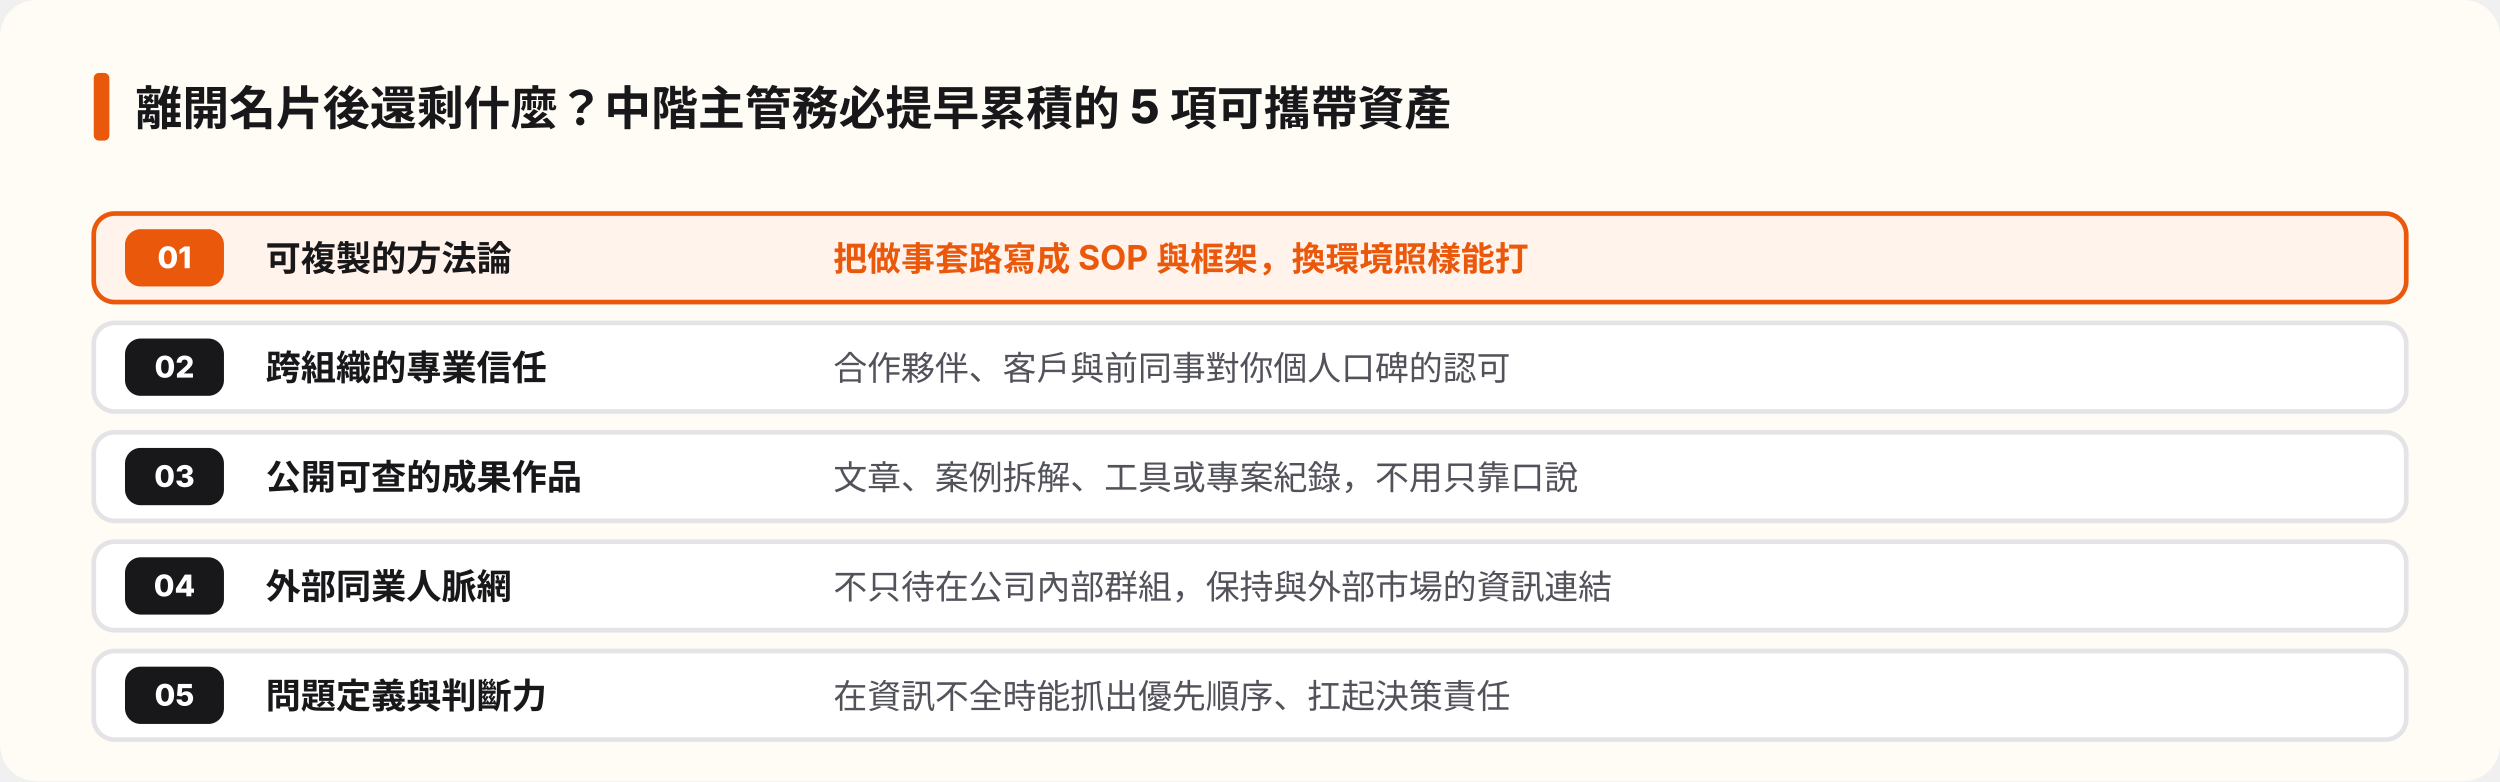
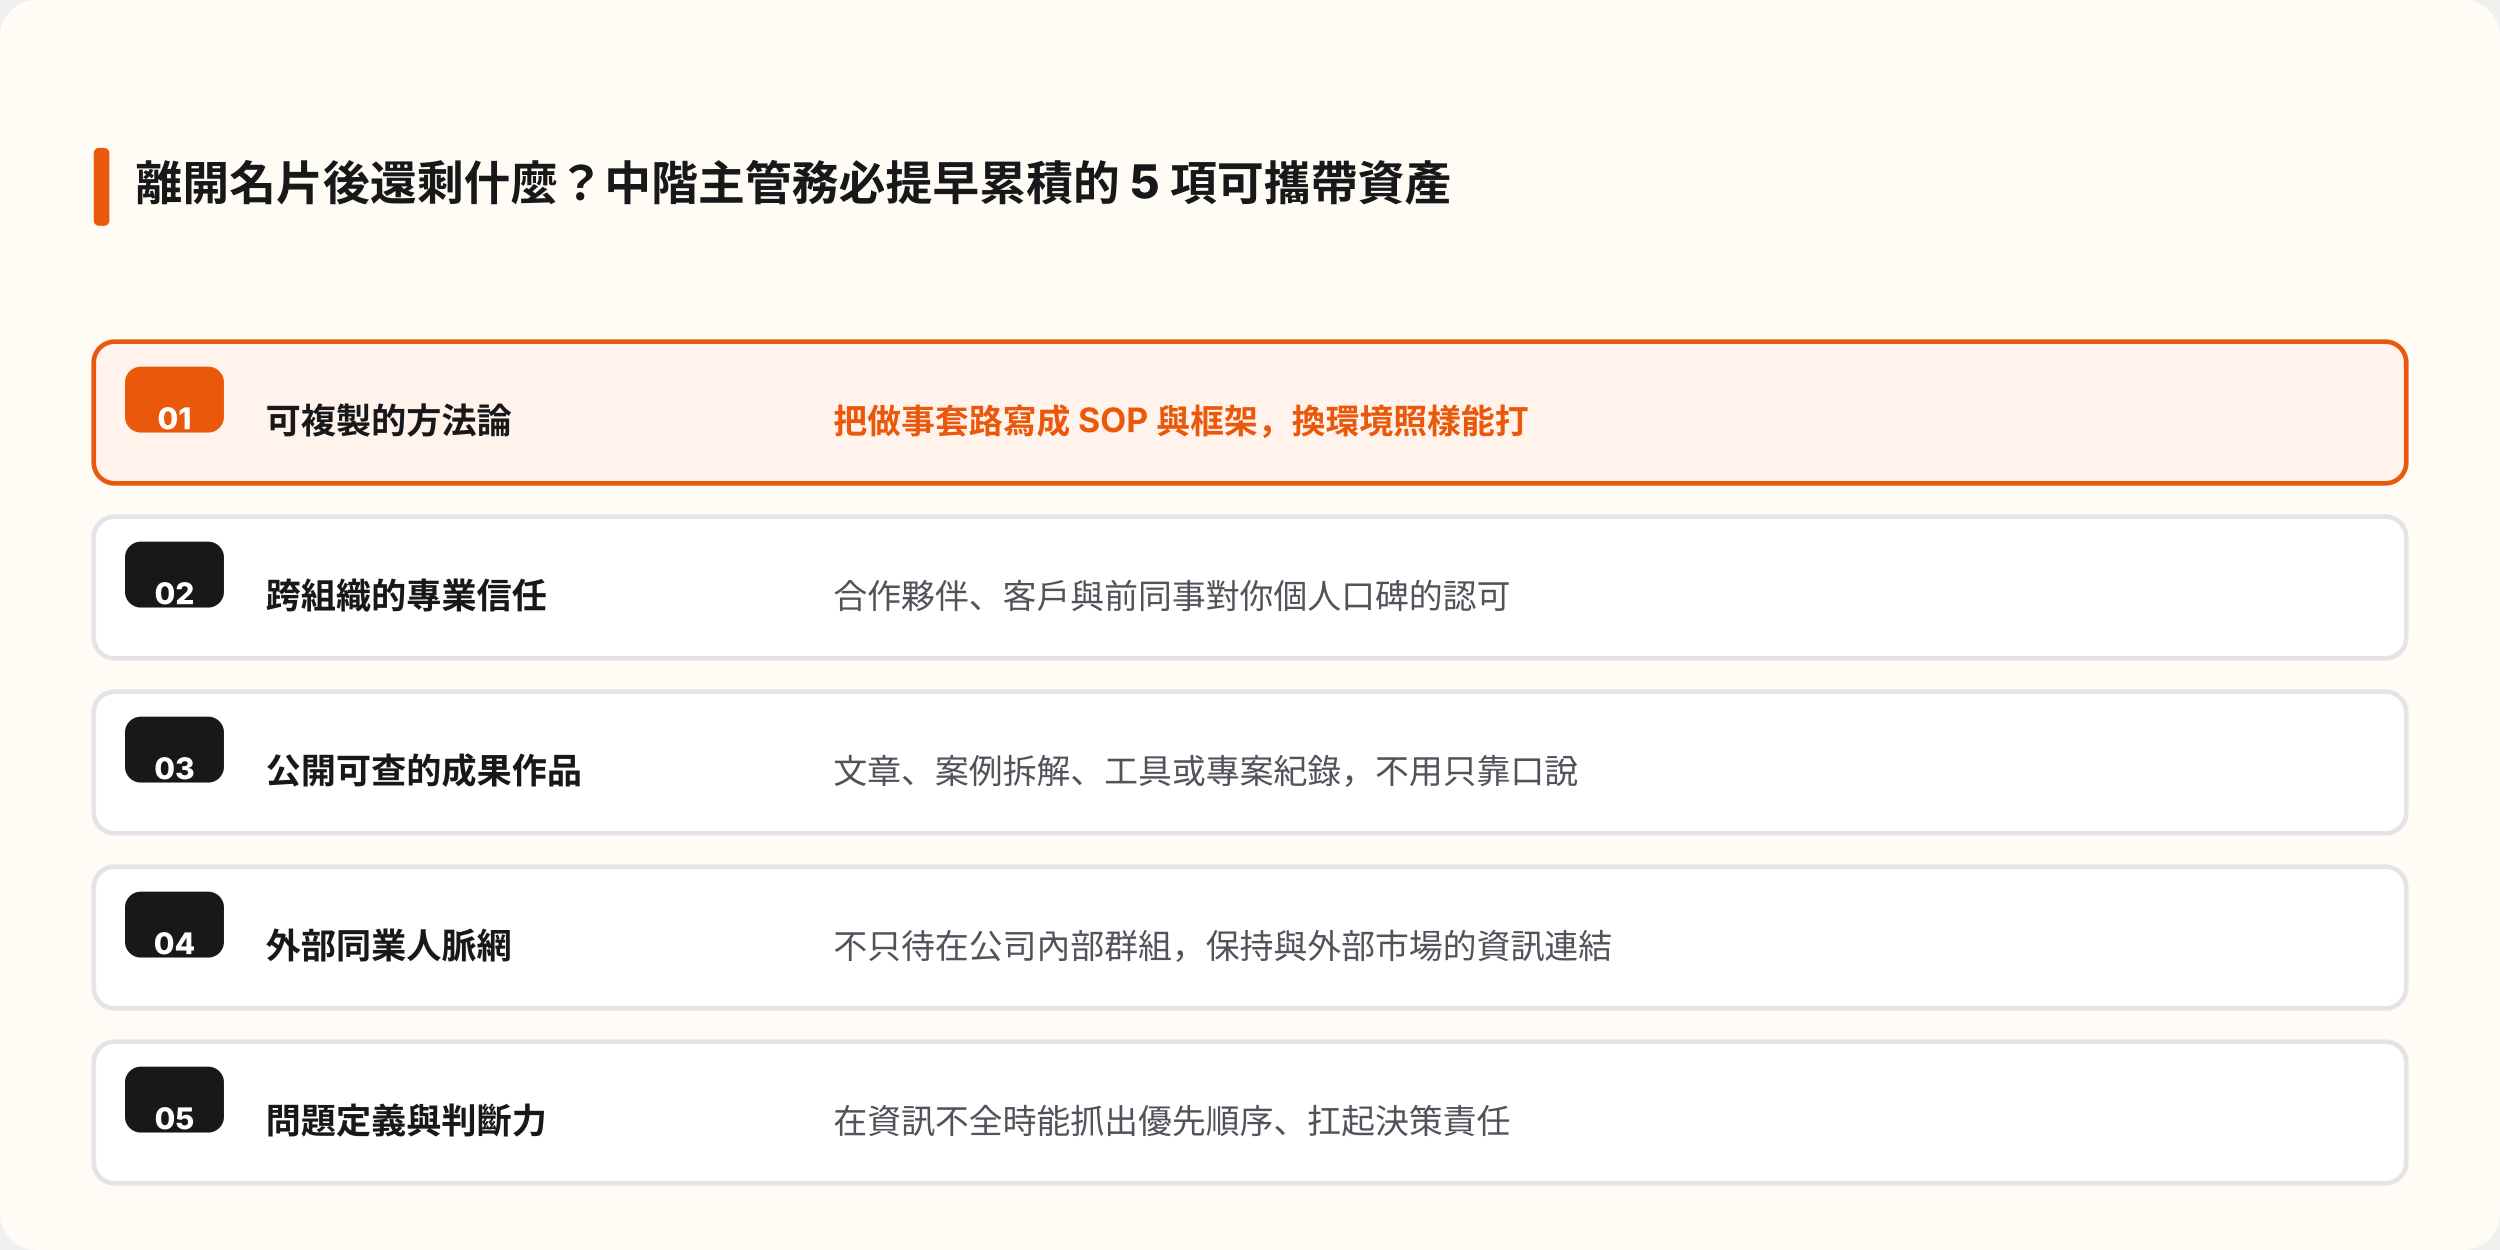
- <svg xmlns="http://www.w3.org/2000/svg" viewBox="0 0 960 300" width="960" height="300" role="img" aria-label="離開名片後還剩什麼？中階主管務必提早累積的 5 項可攜帶資產">
+ <svg xmlns="http://www.w3.org/2000/svg" viewBox="0 0 960 480" width="960" height="480" role="img" aria-label="離開名片後還剩什麼？中階主管務必提早累積的 5 項可攜帶資產">
  <defs>
    <style>.font{font-family:-apple-system,BlinkMacSystemFont,"Noto Sans TC","PingFang TC","Microsoft JhengHei",sans-serif;}</style>
  </defs>
-   <rect width="960" height="300" rx="14" fill="#FFFBF5" />
-   <rect x="36" y="28" width="6" height="26" rx="2" fill="#EA580C" />
-   <text x="52" y="48" class="font" fill="#18181B" font-size="18" font-weight="800">離開名片後還剩什麼？中階主管務必提早累積的 5 項可攜帶資產</text>
-   <rect x="36" y="82" width="888" height="34" rx="8" fill="#FFF3EB" stroke="#EA580C" stroke-width="1.8" />
-   <rect x="48" y="88" width="38" height="22" rx="6" fill="#EA580C" />
-   <text x="67" y="103" text-anchor="middle" class="font" fill="#FFFFFF" font-size="11.5" font-weight="800">01</text>
-   <text x="102" y="104" class="font" fill="#18181B" font-size="13.5" font-weight="800">可複製的方法論</text>
-   <text x="320" y="104" class="font" fill="#EA580C" font-size="13" font-weight="700">把做事套路寫成 SOP 與框架，換環境照樣能打</text>
-   <rect x="36" y="124" width="888" height="34" rx="8" fill="#FFFFFF" stroke="#E4E4E7" stroke-width="1.8" />
-   <rect x="48" y="130" width="38" height="22" rx="6" fill="#18181B" />
-   <text x="67" y="145" text-anchor="middle" class="font" fill="#FFFFFF" font-size="11.5" font-weight="800">02</text>
-   <text x="102" y="146" class="font" fill="#18181B" font-size="13.5" font-weight="800">跨組織的專業信任</text>
-   <text x="320" y="146" class="font" fill="#52525B" font-size="13" font-weight="400">合作夥伴、客戶與前同事對你個人口碑的認可</text>
-   <rect x="36" y="166" width="888" height="34" rx="8" fill="#FFFFFF" stroke="#E4E4E7" stroke-width="1.8" />
-   <rect x="48" y="172" width="38" height="22" rx="6" fill="#18181B" />
-   <text x="67" y="187" text-anchor="middle" class="font" fill="#FFFFFF" font-size="11.5" font-weight="800">03</text>
-   <text x="102" y="188" class="font" fill="#18181B" font-size="13.5" font-weight="800">公開可查的成果作品</text>
-   <text x="320" y="188" class="font" fill="#52525B" font-size="13" font-weight="400">文章、案例拆解、工具或專案紀錄，不用只靠口說</text>
-   <rect x="36" y="208" width="888" height="34" rx="8" fill="#FFFFFF" stroke="#E4E4E7" stroke-width="1.8" />
-   <rect x="48" y="214" width="38" height="22" rx="6" fill="#18181B" />
-   <text x="67" y="229" text-anchor="middle" class="font" fill="#FFFFFF" font-size="11.5" font-weight="800">04</text>
-   <text x="102" y="230" class="font" fill="#18181B" font-size="13.5" font-weight="800">外部同業人脈網</text>
-   <text x="320" y="230" class="font" fill="#52525B" font-size="13" font-weight="400">不只待在公司內部群組，保持與外部市場的資訊連結</text>
-   <rect x="36" y="250" width="888" height="34" rx="8" fill="#FFFFFF" stroke="#E4E4E7" stroke-width="1.8" />
-   <rect x="48" y="256" width="38" height="22" rx="6" fill="#18181B" />
-   <text x="67" y="271" text-anchor="middle" class="font" fill="#FFFFFF" font-size="11.5" font-weight="800">05</text>
-   <text x="102" y="272" class="font" fill="#18181B" font-size="13.5" font-weight="800">問題定義與判斷力</text>
-   <text x="320" y="272" class="font" fill="#52525B" font-size="13" font-weight="400">在資訊不全時能抓出優先順序、扛起決策責任</text>
+   <rect width="960" height="480" rx="14" fill="#FFFBF5" />
+   <rect x="36" y="56.8" width="6" height="29.9" rx="2" fill="#EA580C" />
+   <text x="52" y="76.8" class="font" fill="#18181B" font-size="18" font-weight="800">離開名片後還剩什麼？中階主管務必提早累積的 5 項可攜帶資產</text>
+   <rect x="36" y="131.2" width="888" height="54.4" rx="8" fill="#FFF3EB" stroke="#EA580C" stroke-width="1.8" />
+   <rect x="48" y="140.8" width="38" height="25.3" rx="6" fill="#EA580C" />
+   <text x="67" y="164.8" text-anchor="middle" class="font" fill="#FFFFFF" font-size="11.5" font-weight="800">01</text>
+   <text x="102" y="166.4" class="font" fill="#18181B" font-size="13.5" font-weight="800">可複製的方法論</text>
+   <text x="320" y="166.4" class="font" fill="#EA580C" font-size="13" font-weight="700">把做事套路寫成 SOP 與框架，換環境照樣能打</text>
+   <rect x="36" y="198.4" width="888" height="54.4" rx="8" fill="#FFFFFF" stroke="#E4E4E7" stroke-width="1.8" />
+   <rect x="48" y="208" width="38" height="25.3" rx="6" fill="#18181B" />
+   <text x="67" y="232" text-anchor="middle" class="font" fill="#FFFFFF" font-size="11.5" font-weight="800">02</text>
+   <text x="102" y="233.6" class="font" fill="#18181B" font-size="13.5" font-weight="800">跨組織的專業信任</text>
+   <text x="320" y="233.6" class="font" fill="#52525B" font-size="13" font-weight="400">合作夥伴、客戶與前同事對你個人口碑的認可</text>
+   <rect x="36" y="265.6" width="888" height="54.4" rx="8" fill="#FFFFFF" stroke="#E4E4E7" stroke-width="1.8" />
+   <rect x="48" y="275.2" width="38" height="25.3" rx="6" fill="#18181B" />
+   <text x="67" y="299.2" text-anchor="middle" class="font" fill="#FFFFFF" font-size="11.5" font-weight="800">03</text>
+   <text x="102" y="300.8" class="font" fill="#18181B" font-size="13.5" font-weight="800">公開可查的成果作品</text>
+   <text x="320" y="300.8" class="font" fill="#52525B" font-size="13" font-weight="400">文章、案例拆解、工具或專案紀錄，不用只靠口說</text>
+   <rect x="36" y="332.8" width="888" height="54.4" rx="8" fill="#FFFFFF" stroke="#E4E4E7" stroke-width="1.8" />
+   <rect x="48" y="342.4" width="38" height="25.3" rx="6" fill="#18181B" />
+   <text x="67" y="366.4" text-anchor="middle" class="font" fill="#FFFFFF" font-size="11.5" font-weight="800">04</text>
+   <text x="102" y="368" class="font" fill="#18181B" font-size="13.5" font-weight="800">外部同業人脈網</text>
+   <text x="320" y="368" class="font" fill="#52525B" font-size="13" font-weight="400">不只待在公司內部群組，保持與外部市場的資訊連結</text>
+   <rect x="36" y="400" width="888" height="54.4" rx="8" fill="#FFFFFF" stroke="#E4E4E7" stroke-width="1.8" />
+   <rect x="48" y="409.6" width="38" height="25.3" rx="6" fill="#18181B" />
+   <text x="67" y="433.6" text-anchor="middle" class="font" fill="#FFFFFF" font-size="11.5" font-weight="800">05</text>
+   <text x="102" y="435.2" class="font" fill="#18181B" font-size="13.5" font-weight="800">問題定義與判斷力</text>
+   <text x="320" y="435.2" class="font" fill="#52525B" font-size="13" font-weight="400">在資訊不全時能抓出優先順序、扛起決策責任</text>
</svg>
